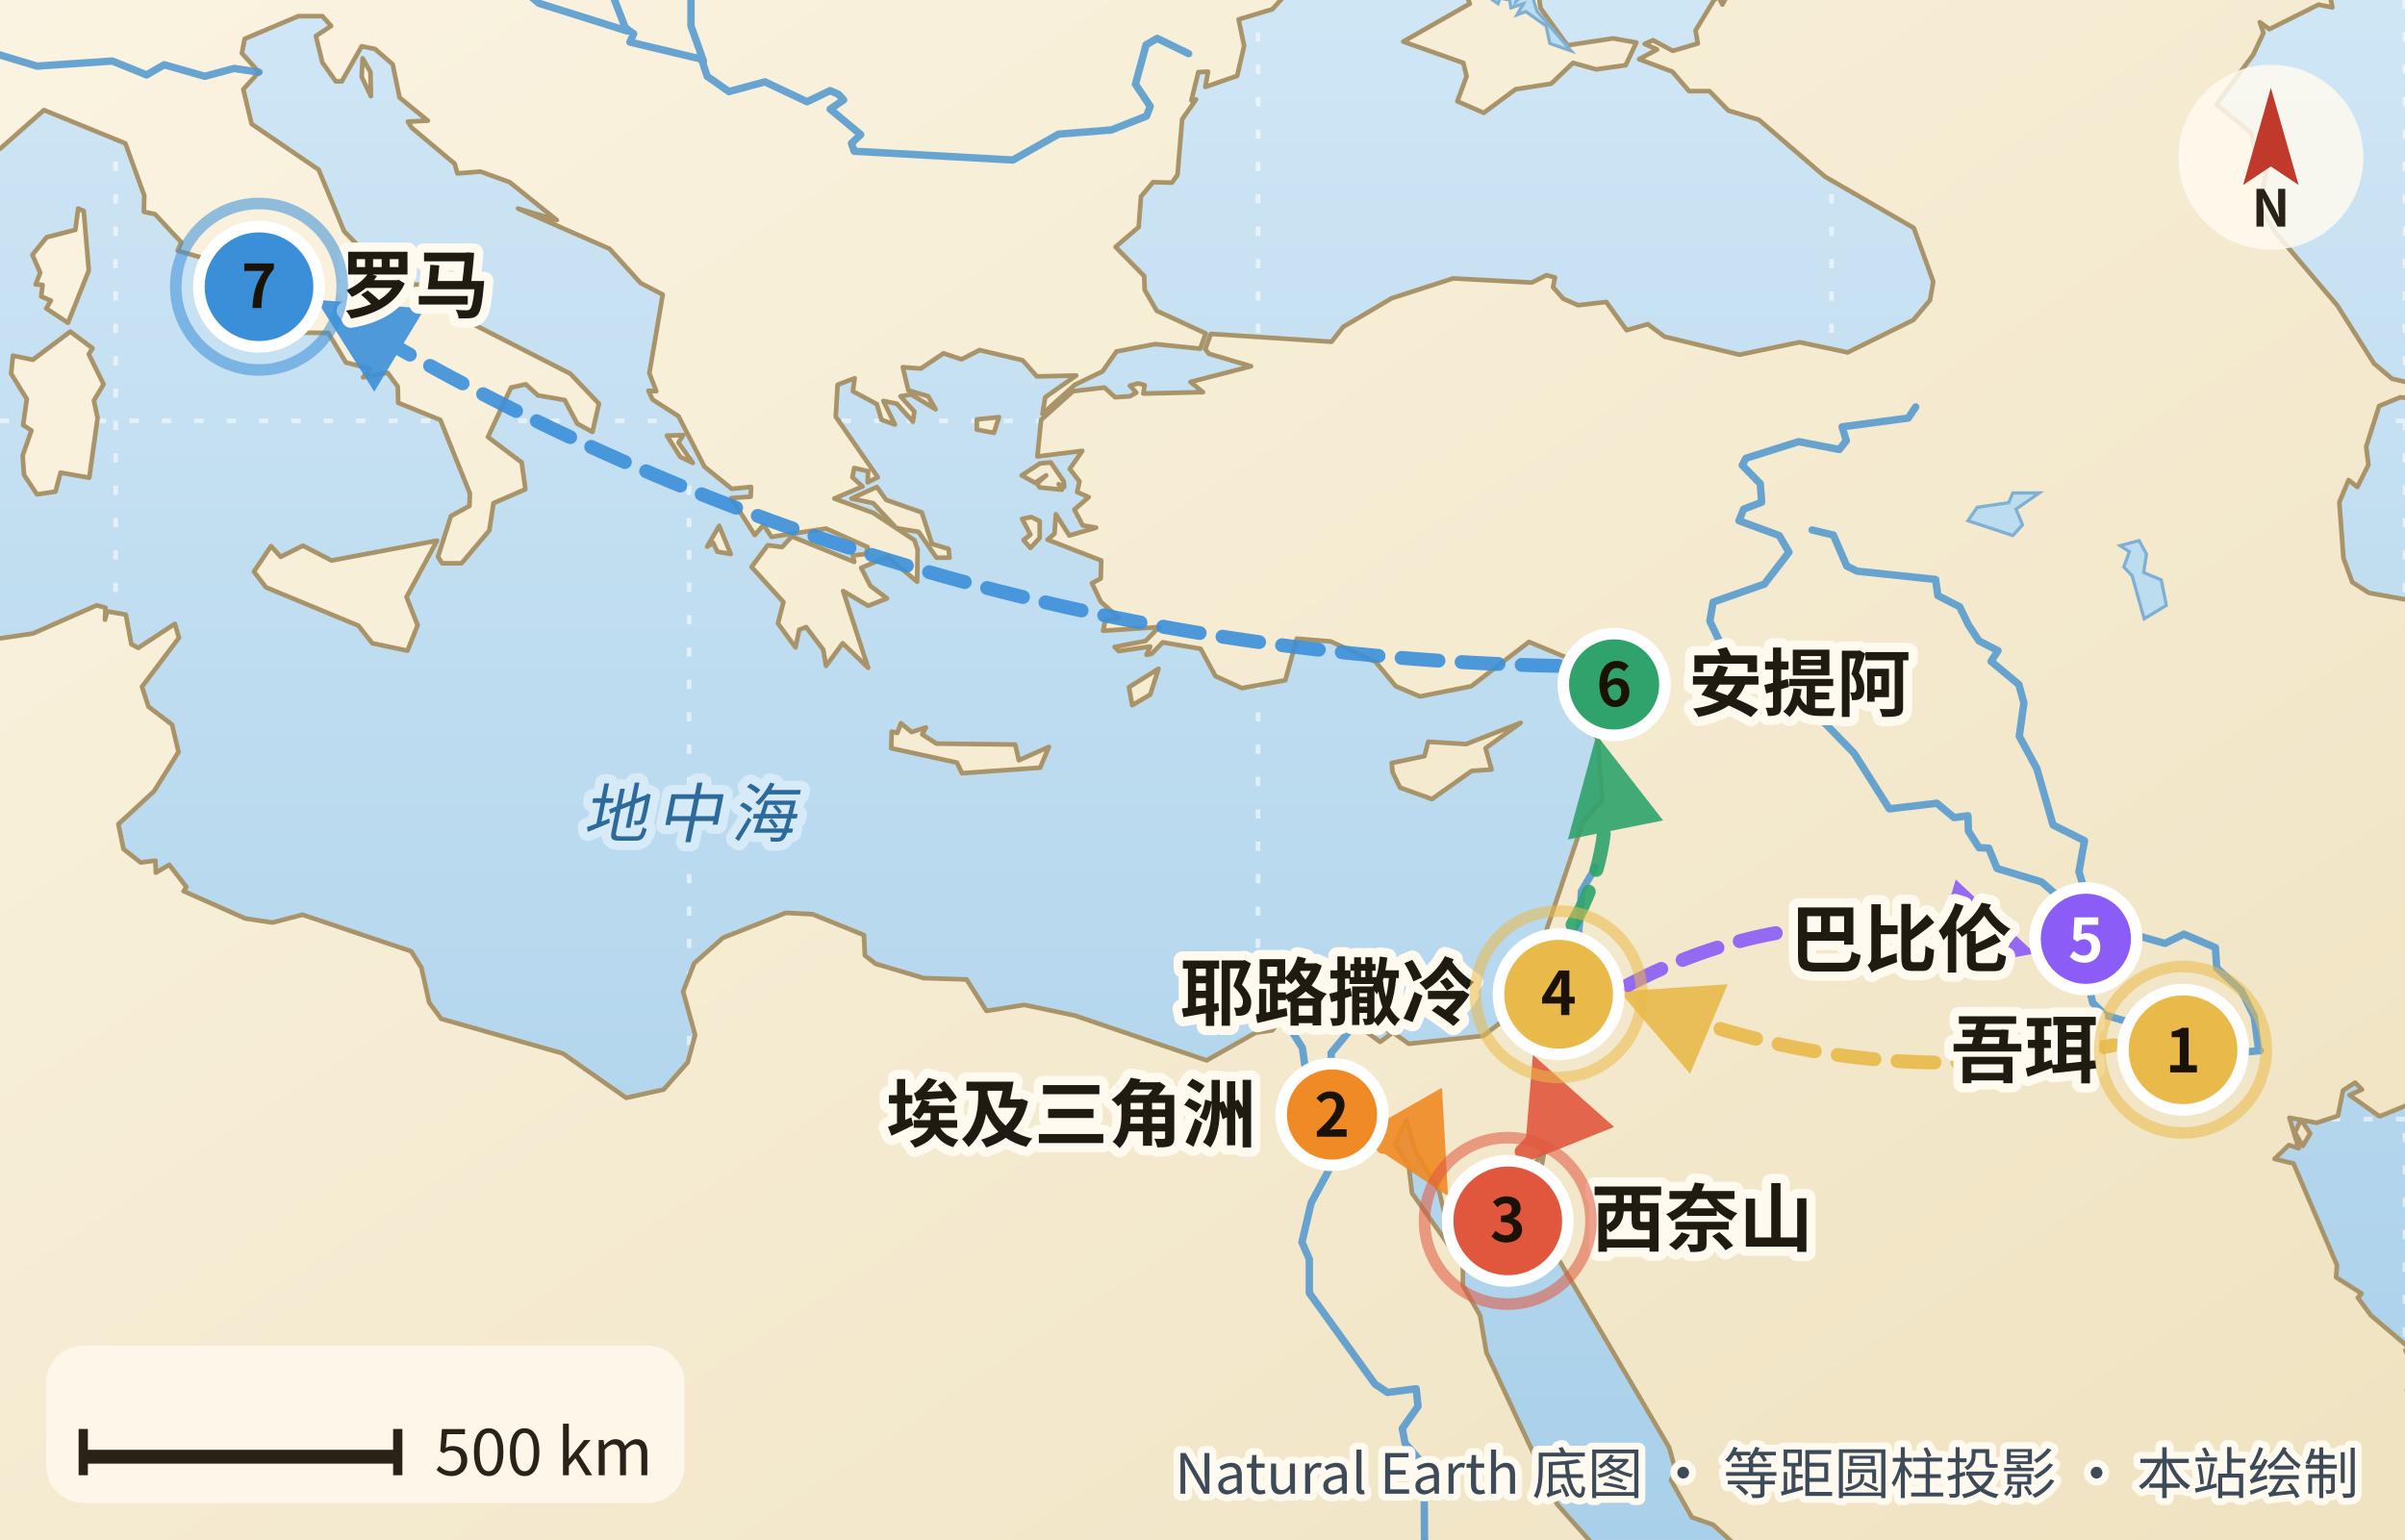
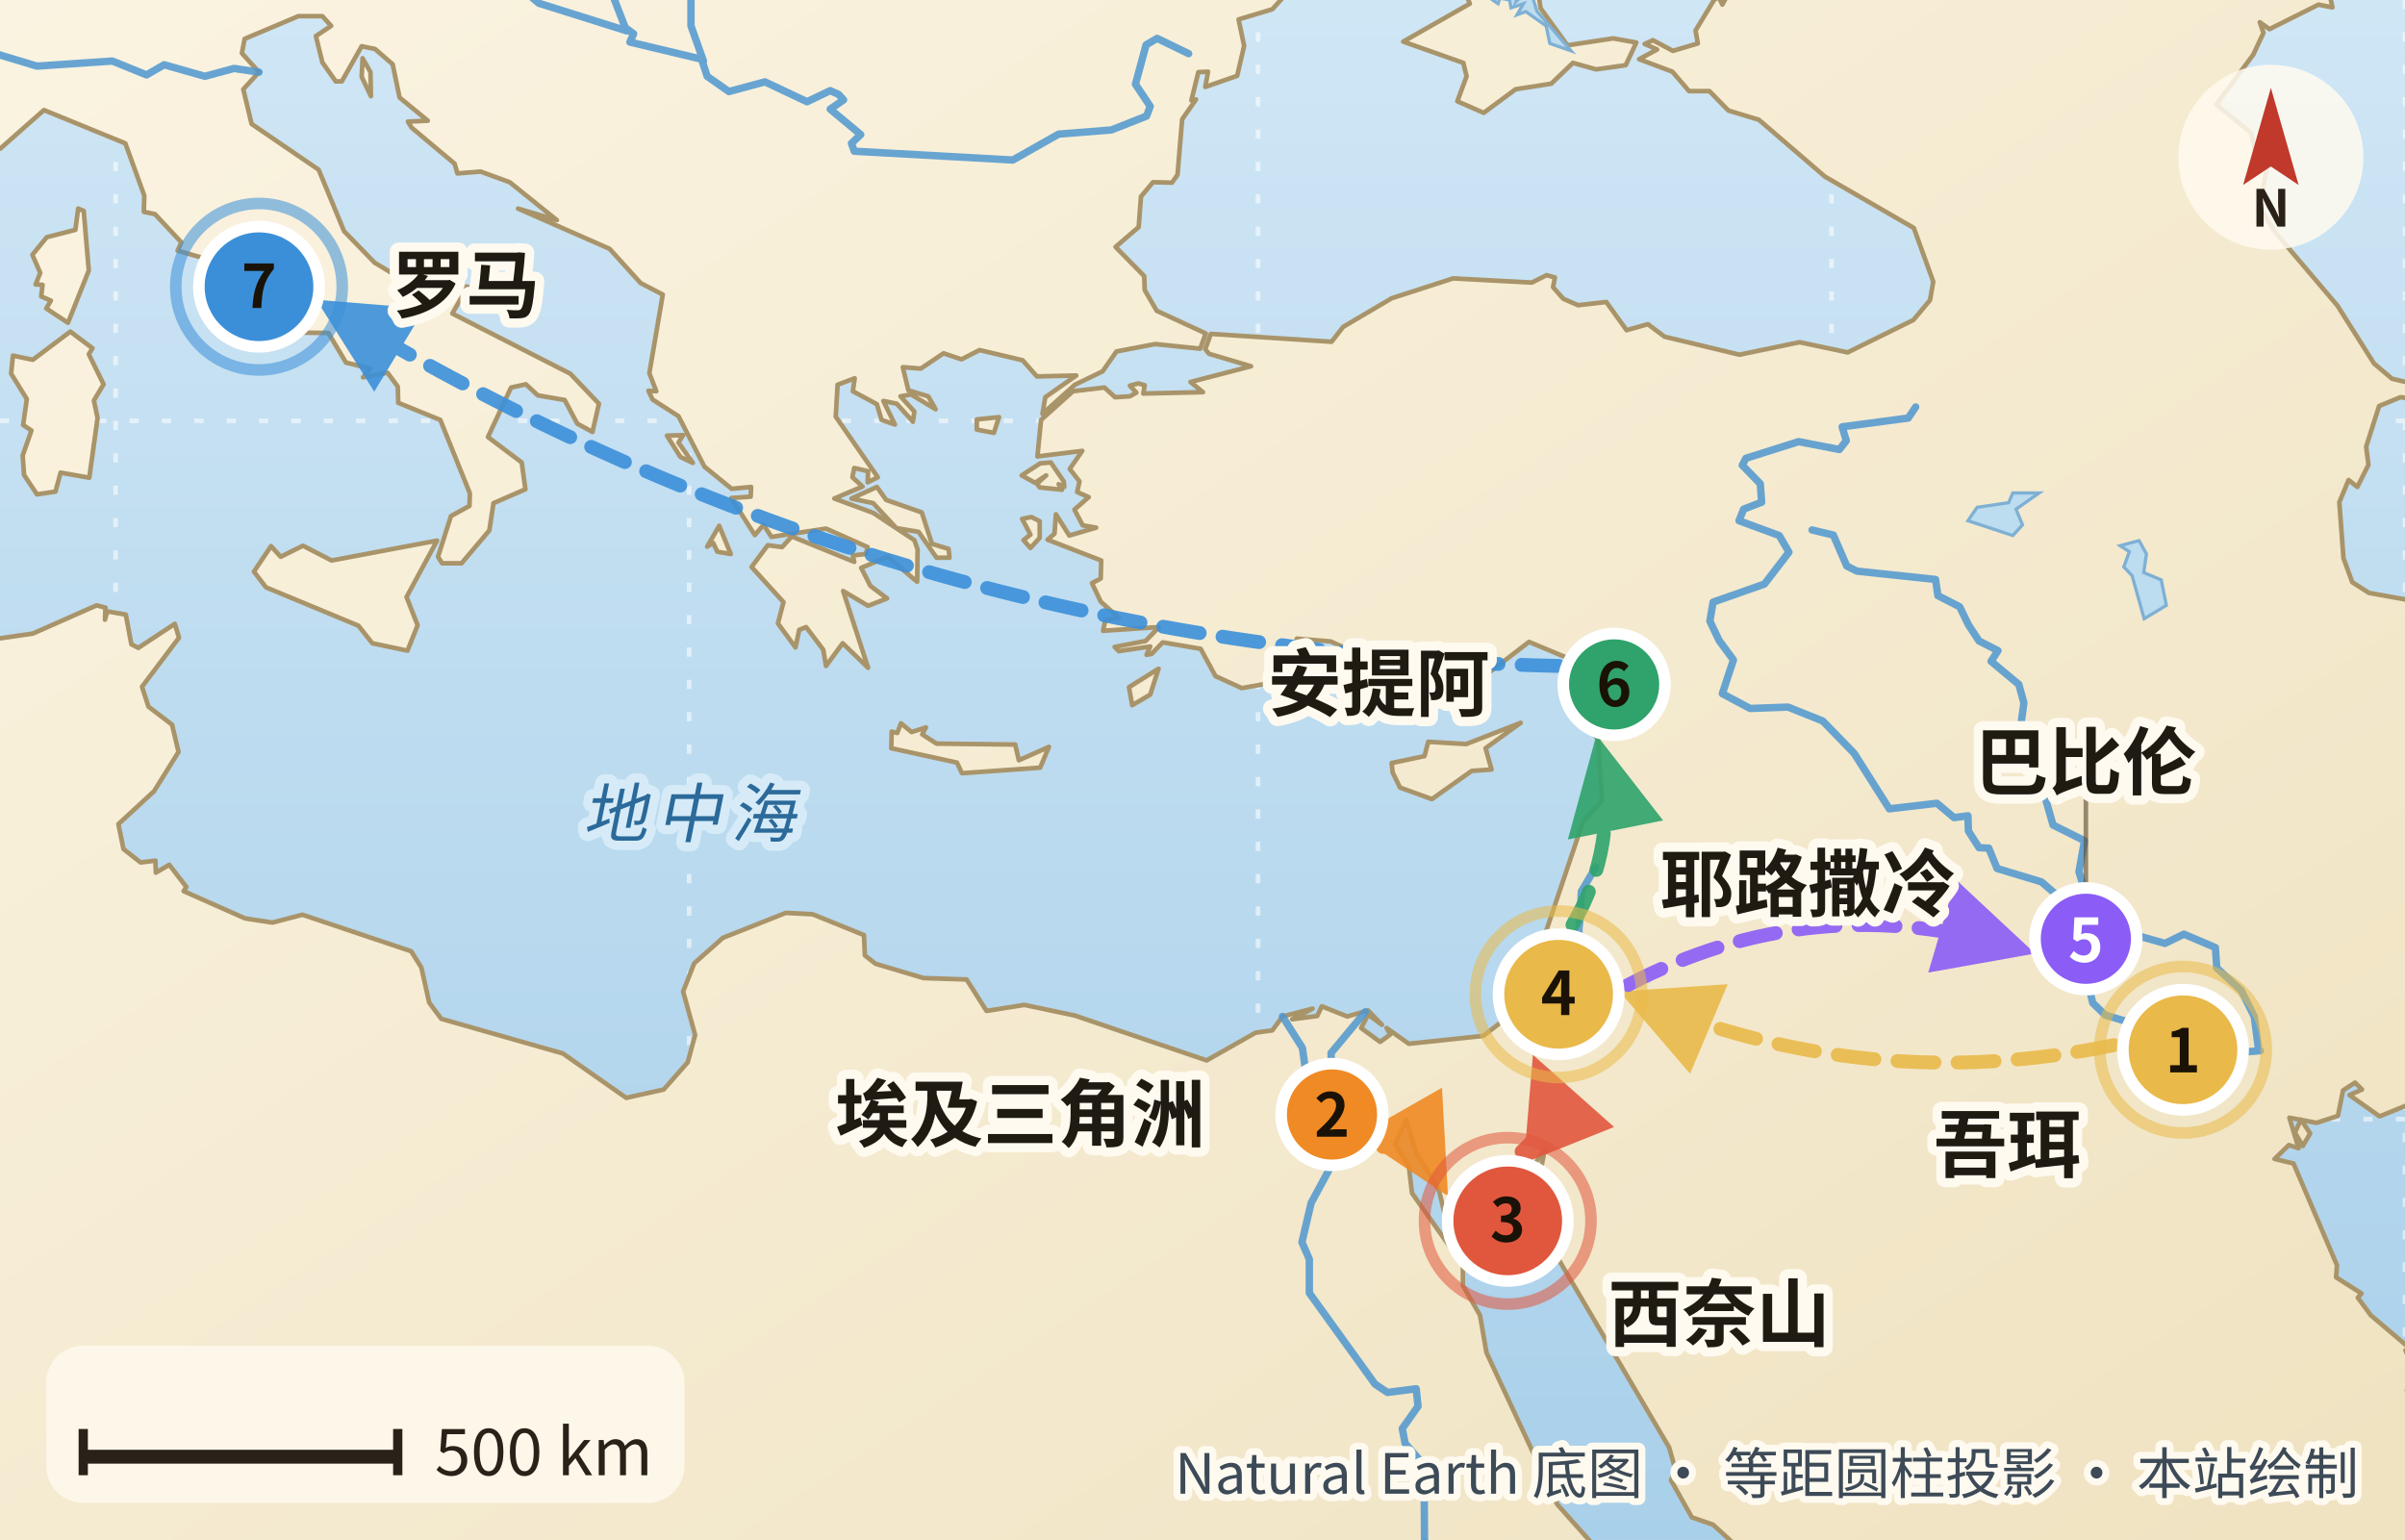
<svg xmlns="http://www.w3.org/2000/svg" viewBox="0 0 520 333" width="520" height="333" font-family="'Noto Sans CJK SC','PingFang SC','Microsoft YaHei','Source Han Sans SC',sans-serif">
  <defs>
    <linearGradient id="sea" x1="0" y1="0" x2="0" y2="1">
      <stop offset="0" stop-color="#cfe6f5" />
      <stop offset="1" stop-color="#a9d0ea" />
    </linearGradient>
    <linearGradient id="ld" x1="0" y1="0" x2="1" y2="1">
      <stop offset="0" stop-color="#fbf4e2" />
      <stop offset="1" stop-color="#efe2c0" />
    </linearGradient>
    <marker id="a2fa36b" viewBox="0 0 10 10" refX="8" refY="5" markerWidth="7" markerHeight="7" orient="auto-start-reverse">
      <path d="M0,0L10,5L0,10z" fill="#2fa36b" />
    </marker>
    <marker id="a3b8fd9" viewBox="0 0 10 10" refX="8" refY="5" markerWidth="7" markerHeight="7" orient="auto-start-reverse">
      <path d="M0,0L10,5L0,10z" fill="#3b8fd9" />
    </marker>
    <marker id="a8b5cf6" viewBox="0 0 10 10" refX="8" refY="5" markerWidth="7" markerHeight="7" orient="auto-start-reverse">
      <path d="M0,0L10,5L0,10z" fill="#8b5cf6" />
    </marker>
    <marker id="ae0573e" viewBox="0 0 10 10" refX="8" refY="5" markerWidth="7" markerHeight="7" orient="auto-start-reverse">
      <path d="M0,0L10,5L0,10z" fill="#e0573e" />
    </marker>
    <marker id="ae9b949" viewBox="0 0 10 10" refX="8" refY="5" markerWidth="7" markerHeight="7" orient="auto-start-reverse">
      <path d="M0,0L10,5L0,10z" fill="#e9b949" />
    </marker>
    <marker id="af08a24" viewBox="0 0 10 10" refX="8" refY="5" markerWidth="7" markerHeight="7" orient="auto-start-reverse">
      <path d="M0,0L10,5L0,10z" fill="#f08a24" />
    </marker>
  </defs>
  <rect width="520" height="333" fill="url(#sea)" />
  <path d="M25,0V333M149,0V333M272,0V333M396,0V333M520,0V333M0,242H520M0,91H520" stroke="#ffffff" stroke-opacity=".55" stroke-width="1" stroke-dasharray="2 5" fill="none" />
  <path d="M197.1,158.3 200.2,157.3 199.4,158.8 202.5,160.8 219.5,161.0 220.3,164.4 226.8,161.5 224.9,166.0 208.0,167.2 206.9,164.9 192.7,161.8 192.8,158.2 194.0,158.5 194.8,156.4 197.1,158.3ZM191.6,108.1 199.3,110.8 201.5,117.6 205.1,118.7 205.3,120.6 202.5,120.6 198.6,115.0 193.8,114.2 188.8,108.8 184.1,107.8 189.6,105.3 191.6,108.1ZM321.2,161.8 322.5,166.4 318.2,166.7 309.6,172.8 302.7,170.3 301.1,167.0 300.9,165.0 308.0,163.5 308.8,160.4 317.0,160.9 328.8,156.3 321.2,161.8ZM19.2,76.6 22.4,83.1 20.3,86.6 21.1,90.4 19.3,103.3 13.1,102.2 12.0,106.3 8.0,106.9 5.2,102.7 4.9,98.5 6.8,93.1 5.0,91.9 5.8,86.3 2.4,80.8 2.8,76.9 7.1,77.8 15.2,71.7 20.0,75.3 19.2,76.6ZM18.1,45.6 19.2,58.5 14.7,69.8 10.0,66.7 11.0,65.0 8.9,64.1 9.2,61.6 7.7,61.5 8.7,59.0 7.0,55.1 10.1,51.3 16.3,49.7 16.9,45.1 18.1,45.6ZM94.5,116.9 87.9,129.1 90.3,135.2 88.1,140.7 80.5,139.1 77.5,135.3 57.5,127.0 54.9,123.6 58.6,118.1 60.7,120.4 65.5,118.0 71.7,121.2 94.5,116.9ZM497.9,247.8 496.2,244.9 497.5,242.1 499.5,245.1 497.9,247.8ZM244.8,152.5 244.1,148.6 250.5,144.6 248.7,150.2 244.8,152.5ZM222.8,118.5 221.3,116.8 222.8,115.6 221.0,112.2 223.0,111.8 224.8,112.7 224.8,116.3 222.8,118.5ZM227.2,100.0 230.0,104.1 230.1,105.3 228.9,104.7 229.6,105.9 224.8,105.4 224.2,104.6 226.2,102.8 223.8,104.4 220.9,102.8 224.9,100.2 227.2,100.0ZM216.0,90.2 214.9,93.6 211.2,92.9 211.2,90.7 216.0,90.2ZM80.2,20.8 78.2,16.6 78.4,12.6 80.1,15.6 80.2,20.8ZM155.5,113.7 158.0,119.8 155.1,119.3 154.2,117.4 152.9,118.2 155.5,113.7ZM149.8,100.1 147.1,98.8 144.2,94.2 147.7,94.1 146.7,95.7 149.8,100.1ZM530.7,258.9 530.8,256.0 528.4,254.7 528.0,250.6 522.1,243.0 520.9,238.8 514.5,241.4 508.0,236.8 510.7,235.6 509.2,234.1 506.6,235.8 505.5,241.3 500.9,242.8 495.0,241.7 497.0,248.3 494.9,247.6 491.8,250.6 495.9,251.6 505.3,273.6 505.1,276.2 510.6,279.7 509.8,280.6 512.6,284.4 521.9,292.3 520.1,292.0 522.6,297.6 521.9,300.8 520.4,300.6 521.0,302.9 530.0,320.6 529.3,311.4 532.4,302.7 532.4,347.6 381.7,347.6 375.0,333.9 370.4,329.7 365.8,328.1 361.3,320.1 362.3,318.0 360.9,313.0 336.5,271.5 329.6,271.1 334.0,248.6 331.0,252.9 326.9,271.8 324.6,275.6 318.9,271.3 312.6,263.5 311.1,257.3 306.1,249.1 304.1,242.2 301.6,247.4 304.6,252.1 305.3,258.0 316.3,273.6 316.3,278.0 320.0,284.4 321.4,292.5 336.7,325.3 344.0,333.5 341.0,333.7 340.5,335.9 342.7,347.6 -12.4,347.6 -12.4,137.1 -9.4,136.5 -9.9,134.6 -1.1,138.2 7.1,137.0 20.9,130.9 22.8,131.4 22.7,134.0 23.2,132.2 27.2,132.9 28.4,139.3 29.9,140.1 37.8,134.9 38.7,137.9 30.7,148.5 32.1,152.8 37.2,156.7 38.6,162.6 33.3,171.1 25.6,178.2 26.7,183.6 30.4,186.5 33.6,186.1 33.7,188.7 36.6,187.0 40.3,191.8 39.7,192.7 53.0,198.6 58.9,199.5 65.4,197.8 88.9,205.7 91.1,209.2 92.8,216.8 95.4,220.3 121.7,227.8 135.4,237.4 143.5,235.6 148.7,229.7 150.3,223.8 147.7,214.4 150.1,208.3 156.3,202.8 169.9,197.4 175.7,197.7 186.8,202.2 187.0,206.6 189.3,208.4 199.7,211.5 209.0,211.8 213.3,218.6 221.5,217.3 232.4,219.6 260.9,229.3 271.5,223.3 275.1,222.8 277.3,219.8 283.8,218.1 279.4,220.4 284.8,219.7 285.8,217.6 291.3,219.8 295.8,218.5 298.8,221.6 295.8,219.4 294.3,222.3 298.4,225.3 300.6,223.7 299.8,222.3 304.6,225.7 320.7,224.0 326.7,219.4 330.3,213.2 342.3,177.6 346.4,173.1 345.5,159.9 343.8,157.6 346.1,151.2 344.3,146.5 349.0,141.2 348.9,138.9 347.3,137.4 339.2,142.4 330.6,138.8 318.1,148.4 307.0,150.6 301.8,148.4 297.4,143.1 287.7,138.7 280.4,138.1 277.9,147.1 268.5,148.8 262.8,146.2 259.6,140.3 251.4,138.9 249.0,141.4 247.9,141.6 248.7,139.8 241.9,140.8 241.0,139.9 247.7,138.6 250.6,135.6 238.5,136.4 239.0,134.1 241.9,133.6 238.0,130.1 236.1,126.1 238.0,125.1 238.1,121.2 226.5,116.7 228.0,115.4 228.3,111.2 231.2,115.8 237.0,114.1 234.1,113.6 232.3,110.2 235.4,107.5 232.9,106.4 233.4,104.1 231.3,101.4 234.0,97.5 224.3,98.7 225.1,90.8 232.0,84.6 238.8,83.8 241.1,85.9 244.3,85.7 245.7,84.9 244.3,83.4 246.1,82.9 247.5,83.3 247.2,85.1 260.1,84.8 257.4,82.6 270.5,79.2 261.4,76.5 260.6,75.5 261.8,72.2 287.9,73.9 290.4,70.7 300.9,64.5 314.2,60.2 331.2,61.1 334.4,59.5 336.2,60.0 335.8,62.1 338.0,64.6 341.2,66.0 347.3,65.3 351.7,71.4 356.3,70.1 359.9,72.8 376.1,76.7 389.1,74.0 399.5,76.2 413.7,69.2 417.3,64.9 418.0,60.9 413.8,49.3 394.6,38.2 380.3,25.9 373.7,23.9 369.6,19.7 365.2,19.7 361.6,15.5 354.4,12.8 358.3,10.7 355.6,9.5 357.4,8.7 361.7,11.0 367.1,9.4 366.6,6.6 370.6,-0.0 371.6,-0.7 372.4,1.0 373.7,-1.4 377.5,-1.4 370.4,-6.1 368.5,-9.6 377.6,-10.0 376.9,-12.3 384.6,-15.1 530.3,-15.1 518.6,-9.0 511.9,-7.8 512.1,-6.2 510.2,-5.8 510.7,-4.4 503.7,-1.3 504.3,1.6 501.3,1.0 490.7,6.3 488.6,4.8 489.4,7.1 487.2,11.8 479.2,22.6 486.7,28.7 488.6,37.0 490.9,32.0 488.6,44.8 491.9,50.2 505.4,66.1 513.3,78.6 517.2,81.9 522.3,83.1 524.5,86.5 519.0,85.9 514.4,87.8 511.6,96.6 512.1,100.5 509.7,105.3 507.8,103.8 505.8,108.6 506.7,120.7 508.6,125.9 512.2,128.2 521.6,129.9 524.2,133.8 532.4,139.3 532.4,260.1 530.7,258.9ZM364.6,-15.1 356.5,-10.8 344.5,-9.4 335.9,-1.9 334.5,-1.6 337.8,-4.2 337.1,-6.7 332.4,-2.9 333.1,1.8 338.9,9.8 348.8,8.3 353.8,9.2 351.5,14.1 345.1,15.0 340.1,13.6 335.4,18.1 327.7,19.3 320.8,24.4 315.1,21.9 317.1,16.5 316.4,13.6 303.4,9.0 317.8,0.8 316.9,-1.5 312.0,-2.7 303.0,-1.3 295.1,-4.3 297.2,-6.5 291.6,-8.4 301.6,-7.2 304.3,-9.3 297.7,-9.7 296.2,-15.1 364.6,-15.1ZM295.5,-15.1 295.6,-9.8 291.4,-10.0 291.7,-11.7 289.8,-9.5 282.2,-8.3 280.5,-4.0 275.1,2.0 267.8,4.2 269.0,9.9 267.5,16.4 260.6,18.8 261.2,15.5 259.1,15.6 257.6,21.7 258.6,21.5 255.6,25.8 254.6,37.8 253.4,39.5 249.3,39.4 246.7,42.5 246.2,49.1 241.2,53.4 247.4,59.7 247.5,62.7 250.1,67.2 260.7,72.1 259.5,75.4 249.8,74.4 241.4,76.0 238.4,80.3 232.4,83.2 225.4,89.5 226.0,85.9 232.7,81.2 224.2,81.4 221.1,77.9 211.8,75.7 207.9,77.7 204.0,76.4 199.1,79.7 195.2,79.4 196.4,84.4 200.7,85.7 202.3,88.5 197.0,85.3 194.7,85.7 197.7,89.0 197.4,91.2 193.9,87.3 191.0,86.7 193.5,91.8 190.6,90.8 189.6,87.4 184.4,84.6 184.8,81.8 181.1,83.2 180.7,90.1 189.8,103.2 187.6,104.3 187.7,101.9 184.7,101.2 184.3,103.2 186.5,105.2 180.4,107.8 188.8,110.9 197.7,116.8 198.4,118.8 198.3,125.8 191.9,120.4 186.2,122.8 188.2,126.7 191.8,129.4 187.7,131.0 182.3,127.8 187.7,144.4 182.2,139.1 178.6,144.0 178.0,140.5 174.3,135.6 172.8,136.2 172.0,140.0 168.2,134.8 169.4,130.2 162.5,122.6 166.0,117.9 169.1,118.3 171.2,116.0 184.7,121.5 184.4,120.1 187.2,119.8 187.6,118.3 178.6,114.3 166.8,116.1 165.1,113.5 163.2,115.7 158.1,107.7 162.3,107.4 162.4,105.3 158.2,105.7 152.3,100.9 146.7,90.0 141.1,86.4 140.2,84.5 141.9,84.6 140.4,80.7 143.3,63.7 138.5,61.2 131.8,53.8 112.0,45.1 120.4,47.6 110.2,39.4 103.9,37.1 98.9,37.5 98.3,35.4 89.0,27.6 88.2,26.3 92.5,26.1 86.4,21.1 84.9,13.9 81.1,10.6 78.2,10.0 73.9,17.6 72.6,17.6 69.7,13.5 68.3,7.8 71.6,5.6 69.7,3.5 64.5,3.5 52.9,8.4 52.3,11.5 56.0,15.6 52.6,19.3 54.4,26.8 68.9,36.7 74.4,50.0 81.0,56.8 88.8,61.5 101.1,62.0 97.8,67.8 123.3,80.8 129.5,87.3 128.1,93.4 124.8,91.6 122.1,86.5 116.3,85.5 113.7,83.1 110.5,83.8 105.5,94.5 112.8,100.0 113.6,105.8 106.7,108.8 105.8,114.7 99.8,121.8 95.6,121.8 94.7,120.4 97.5,111.6 101.5,109.4 101.6,106.7 95.2,90.8 86.1,87.1 86.0,83.6 83.8,80.6 78.5,81.6 80.0,79.7 74.8,78.4 71.0,72.0 63.0,71.9 57.3,68.5 45.0,56.1 38.4,54.2 39.2,52.4 33.5,46.3 31.1,45.8 31.2,42.3 27.1,31.0 9.5,23.8 0.1,32.1 -12.4,37.3 -12.4,-15.1 295.5,-15.1ZM532.4,32.4 529.7,26.8 523.4,24.9 523.7,21.4 532.4,21.8 532.4,32.4Z" fill="url(#ld)" stroke="#a9946a" stroke-width="1" stroke-linejoin="round" fill-rule="evenodd" />
  <path d="M467.3,125.4 468.4,130.9 463.6,133.8 461.0,124.5 459.2,122.6 460.4,119.3 458.4,118.0 462.5,116.9 464.1,119.8 463.5,123.8 467.3,125.4ZM435.2,115.8 425.5,112.6 427.5,109.7 434.3,108.7 435.2,106.6 440.9,106.6 435.9,110.1 437.3,113.5 435.2,115.8ZM339.7,11.0 335.1,9.4 334.3,5.6 329.9,2.5 328.0,3.2 329.4,0.8 326.7,1.7 326.4,-0.0 324.3,-0.4 323.9,0.8 318.2,-3.2 323.2,-2.2 324.1,-4.0 328.6,-2.4 327.8,0.3 330.8,-2.5 332.3,2.4 339.7,11.0ZM305.0,347.6 307.7,341.0 304.6,340.1 305.3,338.1 307.5,338.3 308.0,332.7 309.6,344.0 307.7,345.5 308.9,347.6 305.0,347.6Z" fill="#bcdcf0" stroke="#7fb0d4" stroke-width=".7" />
  <path d="M378.4,153.2 372.4,150.0 373.7,146.0M380.9,108.6 380.6,104.6M339.5,221.8 341.2,215.1M341.7,198.0 341.4,200.7M308.0,332.7 308.5,342.6 305.5,347.6M378.4,153.2 386.6,152.9 394.1,155.9 400.9,162.9 408.5,174.9M371.7,138.5 374.8,142.7 373.7,146.0M286.8,239.5 285.7,236.9 287.9,232.4 287.8,227.7 295.2,218.8M135.4,-15.1 135.2,-4.1 132.8,-0.2 135.2,6.0 137.0,7.3 136.2,9.1 151.7,12.8 152.9,16.5 157.6,19.8 165.4,17.7 174.5,22.0 179.5,19.6 181.3,20.4 182.4,21.6 179.5,23.6 186.1,29.1 184.1,31.0 184.7,32.7 219.0,34.6 228.9,29.0 240.3,28.1 247.9,25.1 248.7,23.0 245.5,18.2 247.8,9.7 250.2,8.3 257.0,11.6M391.8,114.6 396.4,115.7 399.3,122.4 401.5,123.5 418.5,125.3 419.0,128.8 423.7,131.2 425.6,135.1M92.5,-15.1 94.5,-11.1 108.3,-6.3 116.5,0.7 135.6,6.7M463.8,222.1 476.5,228.2 488.7,227.2M408.5,174.9 418.8,173.7 422.5,176.8 425.5,176.4 425.6,179.7 427.9,183.3 430.0,183.4 431.8,187.8 441.4,190.7 447.2,195.7 452.5,216.9 455.2,219.5 463.9,222.1M380.9,108.6 377.0,110.1 376.0,112.6 384.7,115.8 386.8,119.4 381.5,126.3 370.4,130.2 369.7,134.3 371.7,138.5M414.2,88.0 412.6,90.4 398.3,92.3 399.2,95.3 397.7,97.2 388.9,95.5 377.5,99.1 376.7,100.6 380.6,104.6M339.5,221.8 339.2,223.2M341.4,200.7 341.2,215.1M345.0,187.5 341.9,192.8 341.7,198.0M308.0,332.7 307.9,316.8 303.8,312.1 303.2,308.9 306.6,304.1 306.2,300.3 300.0,301.1 297.3,299.3 283.1,279.6 283.1,272.3 281.5,268.6 283.5,260.1 287.5,252.7 287.7,240.0M-11.0,19.6 -7.1,19.8 -3.3,13.2 -0.3,11.8 8.0,14.3 24.3,13.2 31.7,16.2 35.5,14.0 44.3,16.5 50.6,14.8 56.0,15.6M9.3,-10.2 17.5,-12.6M17.4,-12.6 18.7,-15.1M3.1,-7.3 -11.3,-2.3 -12.4,-3.4M287.7,240.0 283.0,236.5 281.6,226.6 277.3,219.8M425.6,135.1 427.9,138.6 432.0,140.7 430.5,143.0 436.5,148.0 437.6,152.0 436.6,159.2 440.4,166.2 443.9,178.4 450.7,181.8 449.5,188.5 450.6,192.1 462.8,202.5 468.1,204.0 472.2,202.0 479.0,204.9 479.3,209.3 484.6,214.2 487.4,219.8 488.3,226.7M150.8,-3.9 149.4,-2.1 149.4,5.6 152.1,13.2M150.8,-15.1 149.4,-13.2 150.9,-9.9 150.8,-3.9" fill="none" stroke="#4f97cf" stroke-width="1.6" stroke-linejoin="round" stroke-linecap="round" opacity=".85" />
  <path d="M457,226 Q404,237 354,216" fill="none" stroke="#e9b949" stroke-width="3" stroke-dasharray="8 5" stroke-linecap="round" marker-end="url(#ae9b949)" opacity=".9" />
  <path d="M299,248 Q307,248 311,255" fill="none" stroke="#f08a24" stroke-width="3" stroke-dasharray="8 5" stroke-linecap="round" marker-end="url(#af08a24)" opacity=".9" />
  <path d="M329,249 Q337,242 333,232" fill="none" stroke="#e0573e" stroke-width="3" stroke-dasharray="8 5" stroke-linecap="round" marker-end="url(#ae0573e)" opacity=".9" />
  <path d="M352,213 Q392,192 436,205" fill="none" stroke="#8b5cf6" stroke-width="3" stroke-dasharray="8 5" stroke-linecap="round" marker-end="url(#a8b5cf6)" opacity=".9" />
  <path d="M340,200 Q350,183 346,163" fill="none" stroke="#2fa36b" stroke-width="3" stroke-dasharray="8 5" stroke-linecap="round" marker-end="url(#a2fa36b)" opacity=".9" />
  <path d="M337,144 Q194,141 72,67" fill="none" stroke="#3b8fd9" stroke-width="3" stroke-dasharray="8 5" stroke-linecap="round" marker-end="url(#a3b8fd9)" opacity=".9" />
-   <text x="453.7" y="232.8" text-anchor="end" font-size="16" font-weight="800" fill="#1f1a12" paint-order="stroke" stroke="#fffaf0" stroke-width="4" stroke-linejoin="round">吾珥</text>
-   <text x="344.0" y="269.3" text-anchor="start" font-size="16" font-weight="800" fill="#1f1a12" paint-order="stroke" stroke="#fffaf0" stroke-width="4" stroke-linejoin="round">西奈山</text>
-   <text x="319.1" y="220.4" text-anchor="end" font-size="16" font-weight="800" fill="#1f1a12" paint-order="stroke" stroke="#fffaf0" stroke-width="4" stroke-linejoin="round">耶路撒冷</text>
-   <text x="73.7" y="67.4" text-anchor="start" font-size="16" font-weight="800" fill="#1f1a12" paint-order="stroke" stroke="#fffaf0" stroke-width="4" stroke-linejoin="round">罗马</text>
-   <text x="271.6" y="246.7" text-anchor="end" font-size="16" font-weight="600" fill="#1f1a12" paint-order="stroke" stroke="#fffaf0" stroke-width="4" stroke-linejoin="round">埃及三角洲</text>
-   <text x="434.9" y="208.9" text-anchor="end" font-size="16" font-weight="600" fill="#1f1a12" paint-order="stroke" stroke="#fffaf0" stroke-width="4" stroke-linejoin="round">巴比伦</text>
-   <text x="365.1" y="153.6" text-anchor="start" font-size="16" font-weight="600" fill="#1f1a12" paint-order="stroke" stroke="#fffaf0" stroke-width="4" stroke-linejoin="round">安提阿</text>
+   <text x="450.0" y="253.3" text-anchor="end" font-size="16" font-weight="800" fill="#1f1a12" paint-order="stroke" stroke="#fffaf0" stroke-width="4" stroke-linejoin="round">吾珥</text>
+   <text x="347.7" y="289.9" text-anchor="start" font-size="16" font-weight="800" fill="#1f1a12" paint-order="stroke" stroke="#fffaf0" stroke-width="4" stroke-linejoin="round">西奈山</text>
+   <text x="358.9" y="196.9" text-anchor="start" font-size="16" font-weight="800" fill="#1f1a12" paint-order="stroke" stroke="#fffaf0" stroke-width="4" stroke-linejoin="round">耶路撒冷</text>
+   <text x="84.7" y="67.4" text-anchor="start" font-size="16" font-weight="800" fill="#1f1a12" paint-order="stroke" stroke="#fffaf0" stroke-width="4" stroke-linejoin="round">罗马</text>
+   <text x="260.6" y="246.7" text-anchor="end" font-size="16" font-weight="600" fill="#1f1a12" paint-order="stroke" stroke="#fffaf0" stroke-width="4" stroke-linejoin="round">埃及三角洲</text>
+   <path d="M451,203L451,166" stroke="#5a4a30" stroke-width="1" opacity=".6" />
+   <text x="450.9" y="170.6" text-anchor="middle" font-size="16" font-weight="600" fill="#1f1a12" paint-order="stroke" stroke="#fffaf0" stroke-width="4" stroke-linejoin="round">巴比伦</text>
+   <text x="322.1" y="153.6" text-anchor="end" font-size="16" font-weight="600" fill="#1f1a12" paint-order="stroke" stroke="#fffaf0" stroke-width="4" stroke-linejoin="round">安提阿</text>
  <text x="149" y="181" text-anchor="middle" font-size="14" font-style="italic" fill="#2b6a9a" letter-spacing="2" paint-order="stroke" stroke="#d6ebf7" stroke-width="4" stroke-linejoin="round">地中海</text>
  <circle cx="472" cy="227" r="18" fill="none" stroke="#e9b949" stroke-width="2.5" opacity=".55" />
  <circle cx="472" cy="227" r="13" fill="#e9b949" stroke="#ffffff" stroke-width="2.5" />
  <text x="472" y="231.9" text-anchor="middle" font-size="13" font-weight="800" fill="#1a1206">1</text>
  <circle cx="288" cy="241" r="11" fill="#f08a24" stroke="#ffffff" stroke-width="2.5" />
  <text x="288" y="245.8" text-anchor="middle" font-size="13" font-weight="800" fill="#1a1206">2</text>
  <circle cx="326" cy="264" r="18" fill="none" stroke="#e0573e" stroke-width="2.5" opacity=".55" />
  <circle cx="326" cy="264" r="13" fill="#e0573e" stroke="#ffffff" stroke-width="2.5" />
  <text x="326" y="268.5" text-anchor="middle" font-size="13" font-weight="800" fill="#1a1206">3</text>
  <circle cx="337" cy="215" r="18" fill="none" stroke="#e9b949" stroke-width="2.5" opacity=".55" />
  <circle cx="337" cy="215" r="13" fill="#e9b949" stroke="#ffffff" stroke-width="2.5" />
  <text x="337" y="219.5" text-anchor="middle" font-size="13" font-weight="800" fill="#1a1206">4</text>
  <circle cx="451" cy="203" r="11" fill="#8b5cf6" stroke="#ffffff" stroke-width="2.5" />
  <text x="451" y="208.0" text-anchor="middle" font-size="13" font-weight="800" fill="#ffffff">5</text>
  <circle cx="349" cy="148" r="11" fill="#2fa36b" stroke="#ffffff" stroke-width="2.5" />
  <text x="349" y="152.7" text-anchor="middle" font-size="13" font-weight="800" fill="#1a1206">6</text>
  <circle cx="56" cy="62" r="18" fill="none" stroke="#3b8fd9" stroke-width="2.5" opacity=".55" />
  <circle cx="56" cy="62" r="13" fill="#3b8fd9" stroke="#ffffff" stroke-width="2.5" />
  <text x="56" y="66.6" text-anchor="middle" font-size="13" font-weight="800" fill="#1a1206">7</text>
  <g transform="translate(18,315)">
    <rect x="-8" y="-24" width="138" height="34" rx="8" fill="#fffaf0" opacity=".8" />
    <path d="M0,0H68" stroke="#2a2118" stroke-width="3" />
    <path d="M0,-6V4M68,-6V4" stroke="#2a2118" stroke-width="2" />
    <text x="76" y="4" font-size="14" fill="#2a2118">500 km</text>
  </g>
  <g transform="translate(491,34)">
    <circle r="20" fill="#fffaf0" opacity=".85" />
    <path d="M0,-15L6,6L0,2L-6,6z" fill="#c0392b" />
    <text y="15" text-anchor="middle" font-size="11" font-weight="800" fill="#2a2118">N</text>
  </g>
  <text x="510" y="323" text-anchor="end" font-size="12" fill="#3d4a57" paint-order="stroke" stroke="#fffaf0" stroke-width="3" stroke-linejoin="round">Natural Earth 底图 · 等距圆柱投影 · 本站绘制</text>
</svg>
